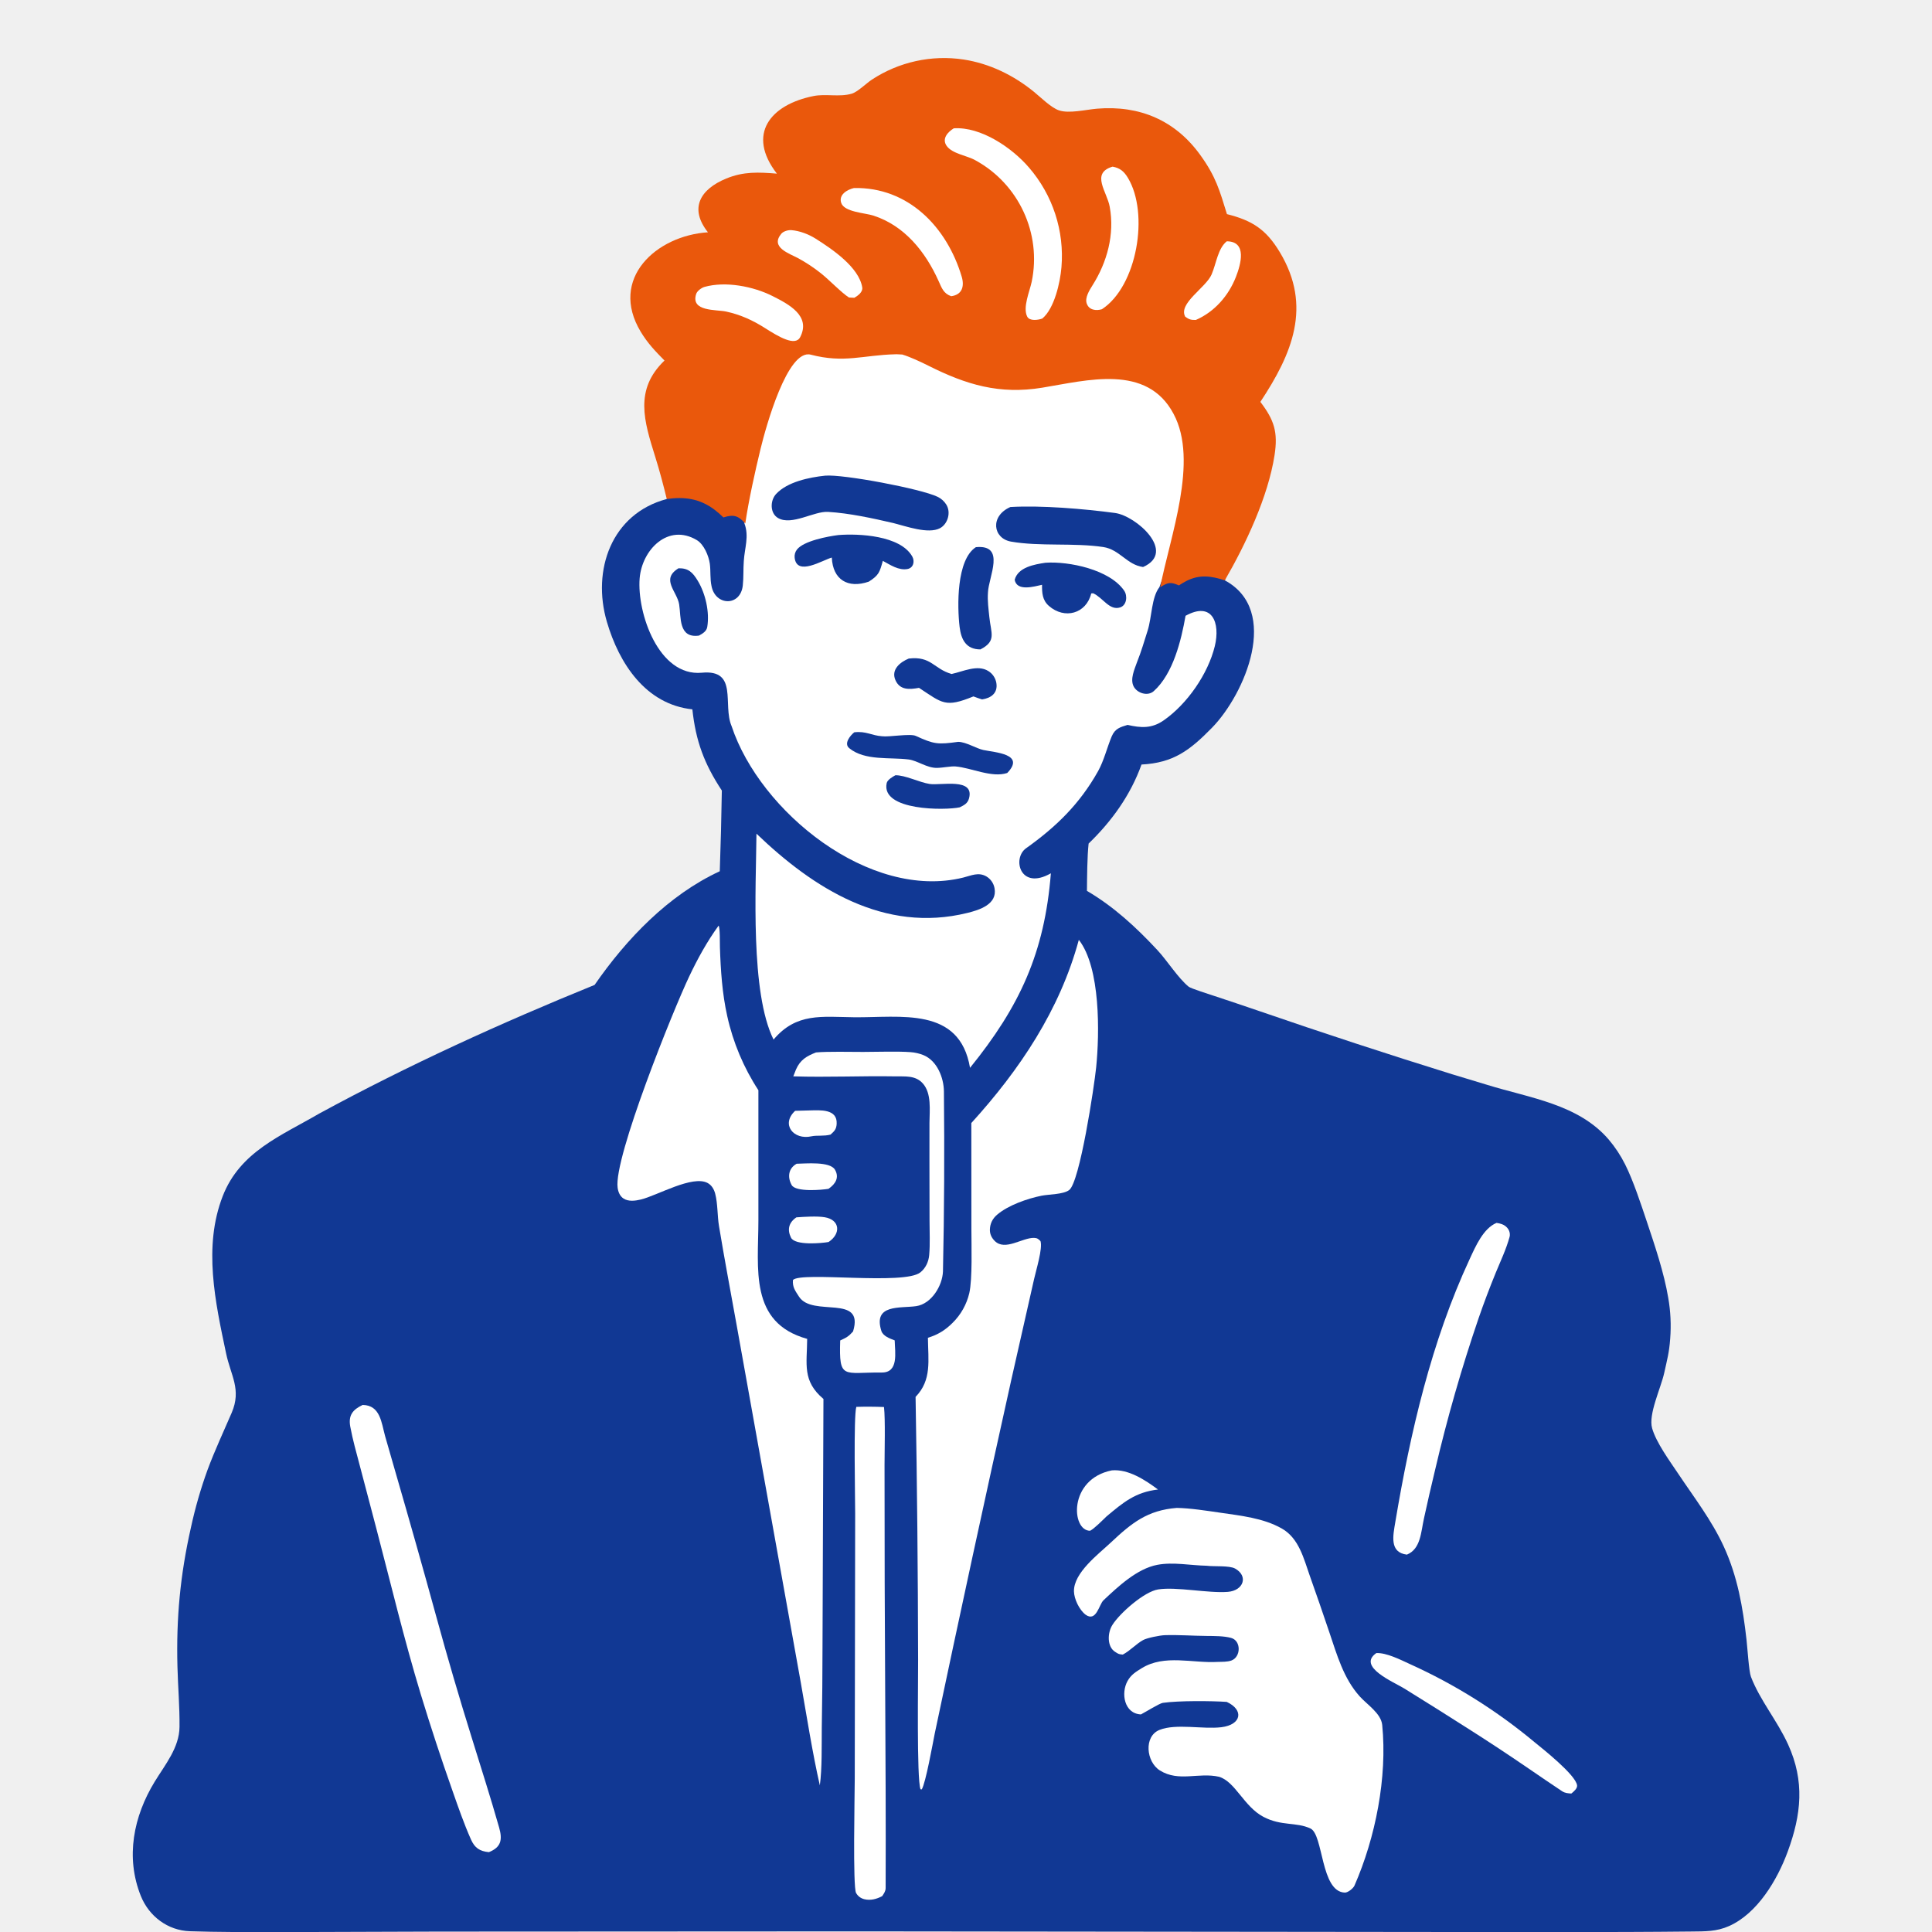
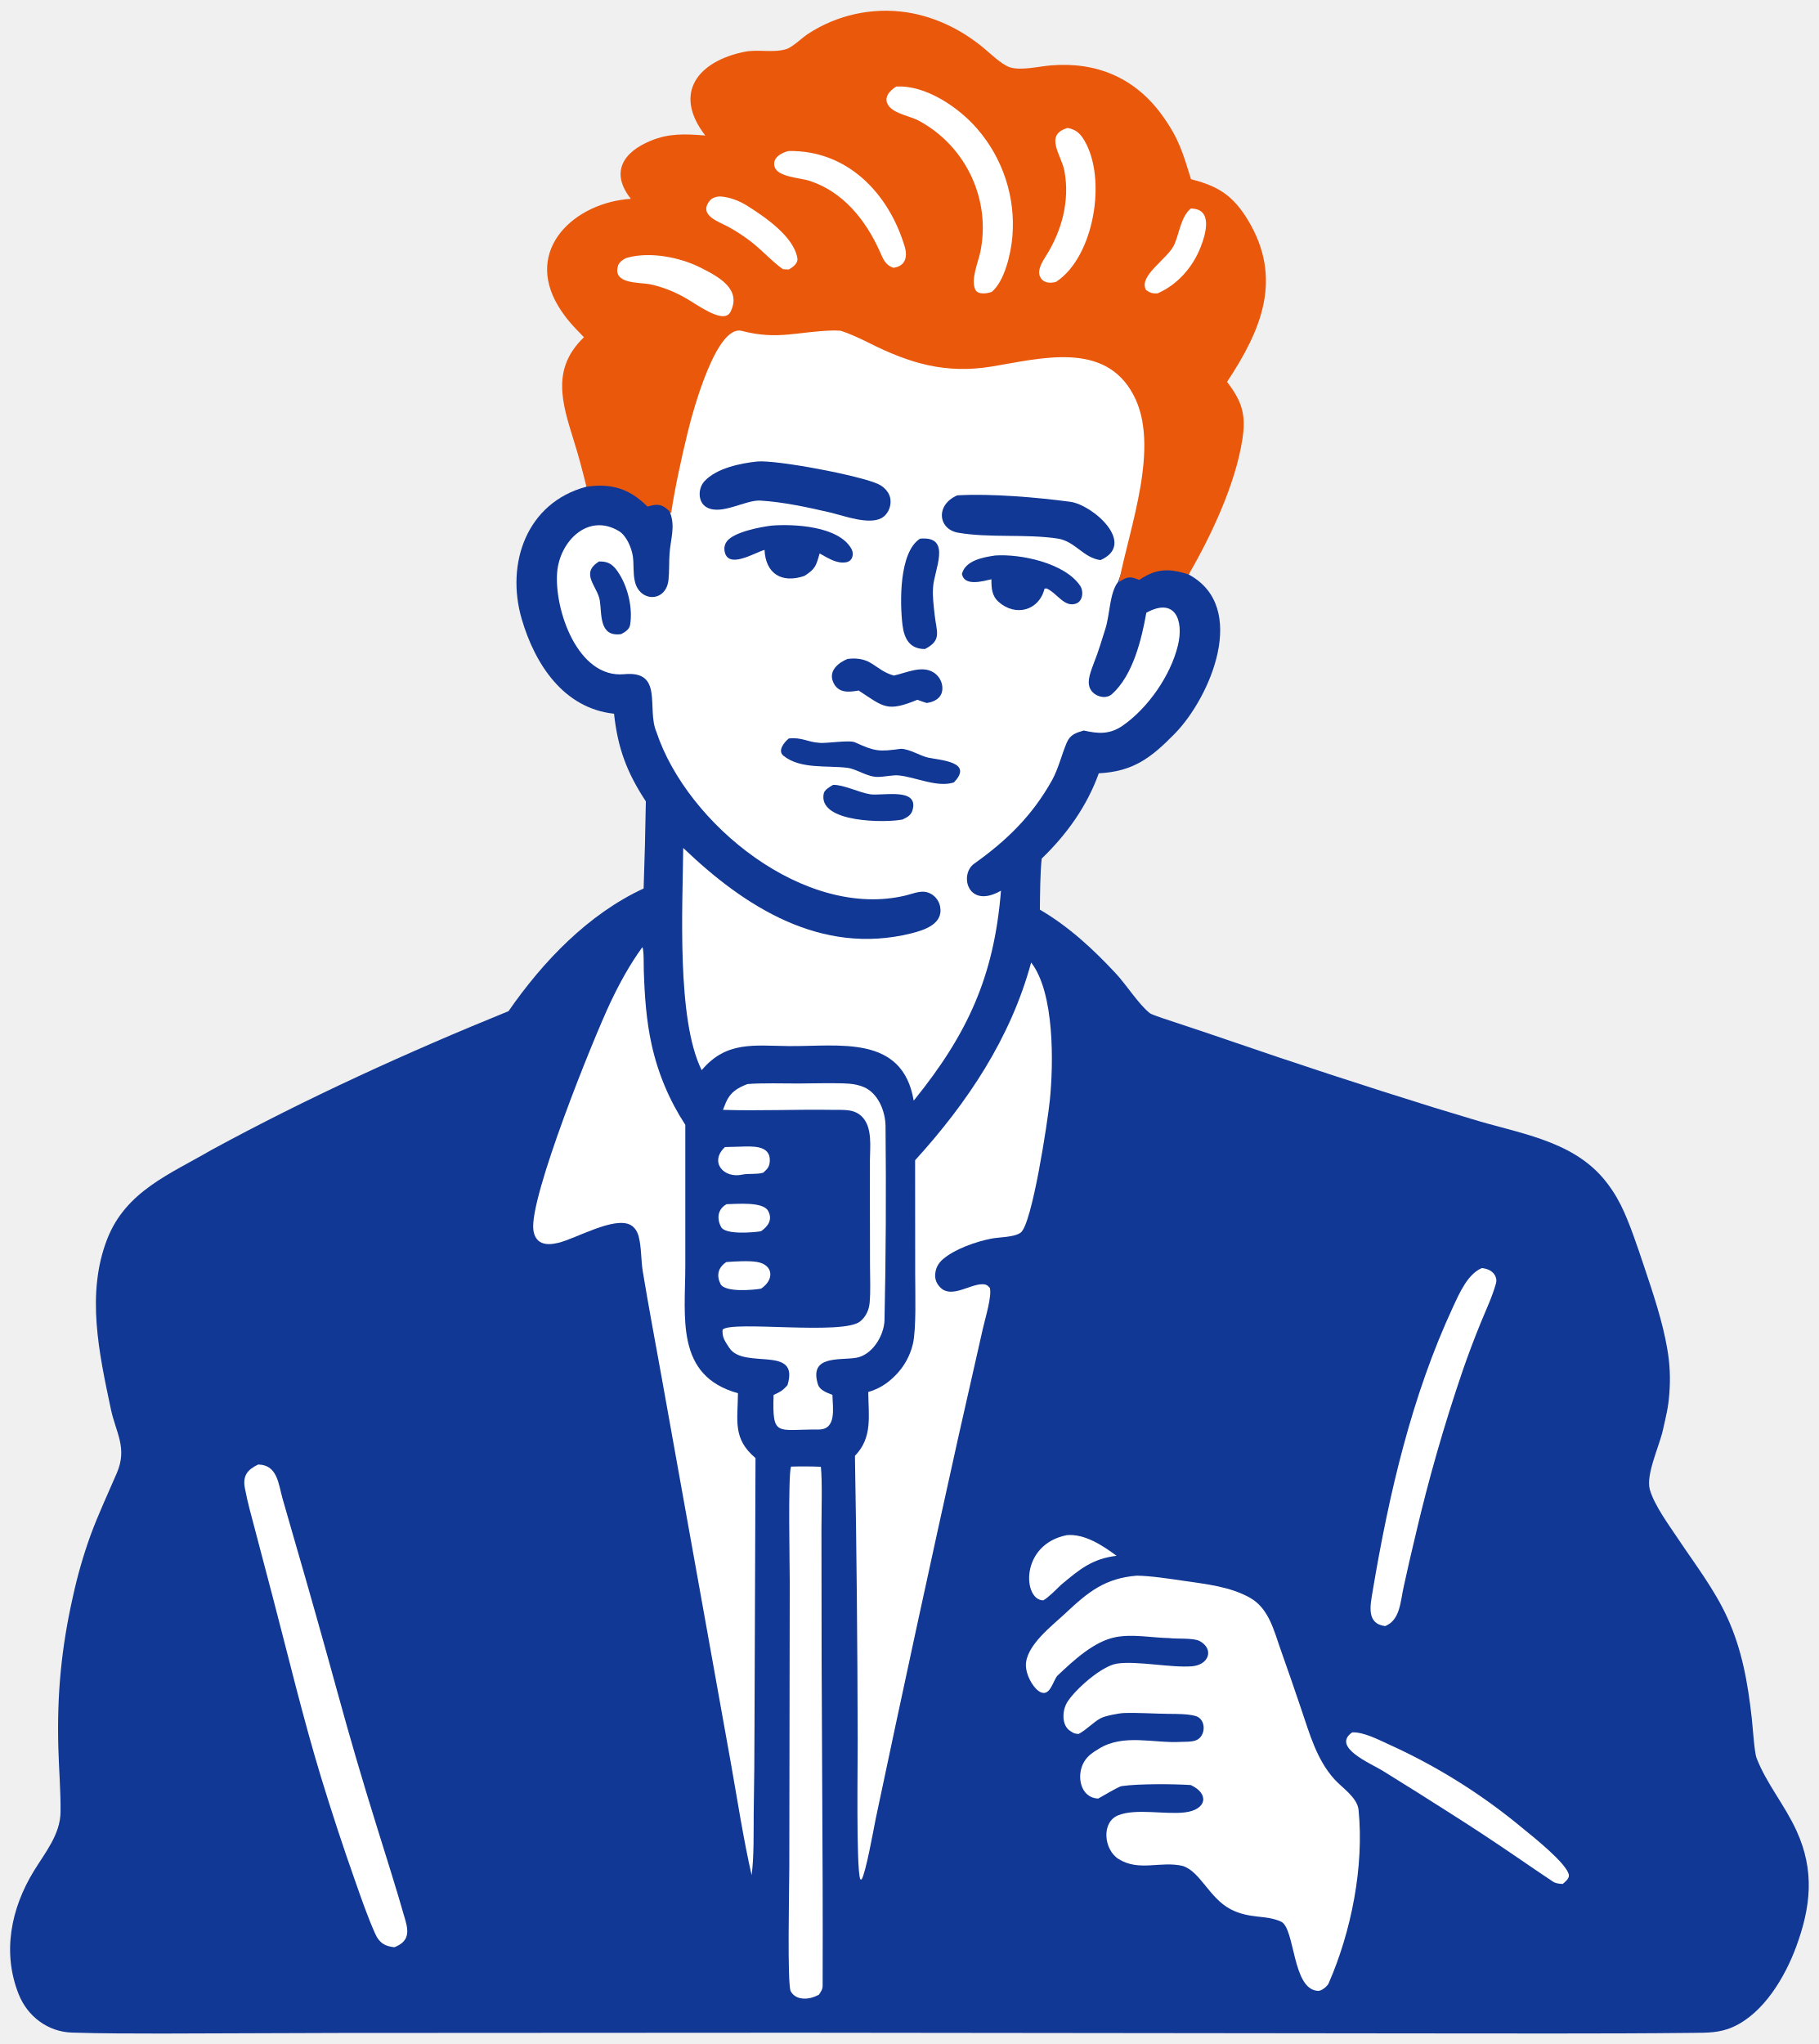
- <svg xmlns="http://www.w3.org/2000/svg" version="1.1" style="display: block;" viewBox="19.1 -6.2 787.4 787.4" width="500" height="500">
+ <svg xmlns="http://www.w3.org/2000/svg" version="1.1" style="display: block;" viewBox="69.4 13.6 686.9 771.4" width="445" height="500">
  <path fill="#113894" d="M518.28 230.33C541.1 242.61 526.41 276.75 513.05 290.4C504.09 299.56 497.34 304.73 484.33 305.39C479.88 317.82 472.21 328.49 462.77 337.6C462.18 343.04 462.15 351.34 462.09 356.88C473.05 363.31 482.19 371.76 490.83 381.05C494.81 385.33 499.26 392.46 503.58 395.96C504.46 396.67 512.37 399.17 514.09 399.74C520.15 401.74 526.2 403.77 532.24 405.84C558.33 414.83 584.55 423.42 610.9 431.61C615.72 433.1 620.57 434.5 625.38 435.99C642.56 441.3 662.35 443.8 674.72 458.2C677.38 461.33 679.64 464.77 681.47 468.44C684.75 474.97 687.92 484.66 690.27 491.66C693.56 501.47 697.3 512.55 699 522.73C699.97 528.23 700.23 533.82 699.8 539.38C699.38 545.16 698.56 547.89 697.35 553.4C695.99 559.53 690.82 570.26 692.43 575.89C694.12 581.79 699.6 589.22 703.01 594.33C709.52 604.09 716.71 613.37 721.63 624.08C727.26 636.35 729.4 648.8 730.9 662.05C731.27 665.26 731.87 674.97 732.71 677.18C736.39 686.8 743.38 694.95 747.86 704.79C754.67 719.76 753.27 733.3 747.69 748.45C743.48 759.9 735.41 773.58 723.83 778.76C718.67 781.07 713.97 780.94 708.41 781C673.3 781.38 638.13 781.16 603.02 781.19L370.52 780.94L197.64 781.03L130.58 781.25C119.24 781.22 107.87 781.26 96.53 780.89C87.49 780.59 79.84 774.82 76.5 766.52C70.16 750.72 73.51 734.07 82.17 719.9C86.4 713 92.18 706.05 92.26 697.61C92.35 689.47 91.63 681.22 91.42 673.06C90.9 653.28 92.55 635.67 96.91 616.38C98.64 608.38 100.91 600.49 103.71 592.79C106.6 584.99 110.22 577.28 113.52 569.6C117.61 560.07 113.15 554.44 111.25 545.4C106.84 524.49 101.84 501.92 109.88 481.27C116.91 463.2 133.55 456.76 149.21 447.64C185.29 428.01 223.35 410.68 261.43 395.21C274.41 376.46 291.54 358.55 312.45 348.88C312.84 337.92 313.12 326.96 313.29 315.99C306.09 305.06 302.66 295.8 301.28 282.9C282.27 280.87 271.44 264.26 266.45 247.26C260.24 226.16 268.31 203.15 290.85 197.18C289.45 191.44 526.83 215.56 518.28 230.33Z" />
  <path fill="#FFFFFF" d="M491.62 233.12C488.39 237.19 488.54 245.44 486.83 250.79C485.43 255.19 484.24 259.33 482.49 263.7C481.48 266.58 479.61 270.57 481.11 273.52C482.54 276.34 486.86 277.68 489.32 275.48C497.25 268.37 500.53 254.7 502.28 244.77C513.19 238.76 516.51 247.65 514.2 257.16C511.45 268.46 502.94 280.73 493.4 287.37C488.5 290.79 484.1 290.48 478.65 289.24C475.65 290.14 473.58 290.72 472.22 293.83C470.31 298.37 469.05 303.72 466.66 308.04C459.14 321.48 449.54 330.79 437.26 339.53C431.53 343.62 434.82 356.89 447.39 349.72C444.82 382.14 434.69 404.01 414.44 429C410.19 403.86 386.04 408.61 367.16 408.39C354.1 408.24 343.66 406.44 334.37 417.49C324.84 398.36 327.2 355.65 327.4 333.57C350.64 355.86 379.43 374.22 413.33 365.88C418.27 364.66 425.69 362.36 424.42 355.75C424.05 353.76 422.84 352.02 421.1 350.99C417.85 349.11 414.89 350.67 411.63 351.47C373.51 360.84 328.83 324.62 317.28 289.77C313.49 280.96 320.12 266.56 305.13 267.97C287.51 269.63 278.68 243.54 279.79 229.55C280.72 217.85 291.4 206.93 303.09 213.92C306.01 215.67 307.93 220.33 308.39 223.53C308.79 226.43 308.44 229.73 309.08 232.64C310.66 240.81 320.87 241.03 321.83 232.43C322.2 229.09 321.99 225.8 322.24 222.47C322.58 217.07 324.47 212.41 322.5 207.13C306.85 71.12 562.54 39.16 491.62 233.12Z" />
  <path fill="#EA580C" d="M335.73 64.57C323.28 48.45 333.07 36.46 350.67 32.94C355.61 31.95 361.23 33.43 366.13 32.01C368.59 31.34 372.09 27.8 374.41 26.27C385.43 19.02 398.75 16.09 411.79 18.05C422.42 19.69 432.16 24.44 440.48 31.21C443.21 33.43 447.46 37.67 450.66 38.77C454.75 40.19 461.78 38.46 466.22 38.09C483.56 36.66 498.12 42.83 508.34 57.05C514.62 65.78 516.14 71.29 519.15 81.07C529.49 83.66 535.13 87.32 540.72 96.62C553.95 118.65 545.72 138.02 532.77 157.59C538.4 164.98 540.01 169.9 538.55 179.32C535.91 196.28 526.83 215.56 518.28 230.33C512.8 228.55 508.02 227.81 502.57 230.61C501.54 231.14 500.55 231.73 499.59 232.39C496.12 230.89 495.12 231.14 491.96 233.12C495.88 212.63 507.75 181.71 497.38 162.45C486.51 141.96 462.13 148.83 443.83 151.81C426.41 154.65 412.93 150.61 397.51 142.86C394.47 141.34 390.09 139.27 386.83 138.29L384.65 138.18L383.97 138.19C370.79 138.52 363.21 141.92 349.53 138.35C340.05 135.87 331.25 167.76 329.08 176.7C326.84 185.9 324.24 197.65 322.85 207.13C319.86 203.9 318.13 203.38 313.93 204.68C312.78 203.54 311.56 202.48 310.27 201.51C304.33 197.03 298.07 196.14 290.85 197.18C289.45 191.44 287.9 185.56 286.13 179.93C281.62 165.49 277.51 152.64 289.92 140.74C286.08 136.83 283.11 133.77 280.24 129.03C267.2 107.41 286.5 89.84 307.63 88.47C299.83 78.65 304.54 70.9 315.07 66.57C322.18 63.64 328.28 63.97 335.73 64.57Z" />
  <path fill="#FFFFFF" d="M330.79 127.45C325.93 124.36 320.94 122.06 315.06 120.78C310.98 119.89 300.44 120.88 302.84 113.58C303.23 112.38 305.02 111.07 306.22 110.73C314.82 108.33 326.08 110.49 333.97 114.47C340.6 117.81 349.66 122.54 345.23 131.18C343.23 135.09 336.52 131.09 330.79 127.45Z" />
  <path fill="#FFFFFF" d="M365.1 115.05C361.92 113.01 357.09 107.86 353.53 105.07C350.7 102.83 347.69 100.84 344.52 99.1C340.76 97.07 332.91 94.65 337.51 89.08C338.4 88.03 340.31 87.49 341.68 87.6C344.98 87.87 348.61 89.22 351.59 91.11C358.17 95.28 369.17 102.67 370.51 110.92C370.82 112.82 368.78 114.3 367.28 115.16L365.1 115.05Z" />
  <path fill="#FFFFFF" d="M407.82 46.1C418.88 45.37 431.53 54.01 438.42 62.03C448.16 73.26 452.95 87.94 451.7 102.75C451.17 108.99 448.83 119.48 443.91 123.62C442.18 124.26 438.72 124.76 437.74 122.82C435.86 119.07 438.75 112.58 439.58 108.62C443.68 88.95 434.29 68.8 416.69 59.16C413.31 57.18 407.11 56.52 404.85 53.16C402.89 50.24 405.46 47.53 407.82 46.1Z" />
  <path fill="#FFFFFF" d="M367.15 70.43C389.19 70 404.97 86.18 411.06 106.59C412.22 110.51 411.21 113.94 406.76 114.52C403.65 113.43 402.92 111.2 401.66 108.4C396.34 96.53 387.85 85.83 375.1 81.68C371.62 80.55 363.18 80.25 361.94 76.49C360.84 73.16 364.3 71.1 367.15 70.43Z" />
  <path fill="#FFFFFF" d="M472.54 61.72C475.53 62.25 477.19 63.64 478.77 66.26C487.57 80.82 482.52 110.49 468.19 119.83C465.81 120.53 462.87 120.23 461.97 117.39C461.23 115.07 463.11 112.06 464.33 110.13C470.34 100.65 473.42 89.3 471.38 78.12C470.35 72.03 463.47 64.38 472.54 61.72Z" />
  <path fill="#FFFFFF" d="M519.08 92.14C527.53 92.2 524.75 101.67 522.81 106.65C519.82 114.33 514.05 120.92 506.47 124.2C504.5 124.25 503.69 123.98 502.16 122.89C499.16 117.5 510.6 111.03 512.89 105.67C514.86 101.05 515.44 95.08 519.08 92.14Z" />
  <path fill="#113894" d="M355.38 187.66C362.75 187.01 394.47 193.01 401.19 196.26C402.64 196.95 403.87 198.03 404.73 199.38C406.82 202.64 405.35 207.43 402.16 209.09C397.38 211.56 388.4 208.28 383.29 207C374.79 205.03 365.27 202.94 356.54 202.42C350.83 202.09 341.86 208.1 336.26 204.96C332.86 203.05 332.9 197.83 335.41 195.12C339.99 190.17 348.93 188.34 355.38 187.66Z" />
  <path fill="#113894" d="M430.88 200.44C443.51 199.7 461.01 201.19 473.53 202.87C482.12 204.01 498.77 218.79 484.97 224.89C478.4 224.01 475.42 217.76 468.76 216.75C456.87 214.95 442.77 216.59 431.13 214.53C423.75 213.22 422.5 204.13 430.88 200.44Z" />
  <path fill="#113894" d="M367.27 292.25C372.1 291.69 374.3 293.58 378.64 293.87C381.39 294.25 390.05 292.68 392.32 293.72C399.82 297.15 401.31 297.29 409.64 296.14C412.9 296.21 417 298.86 419.89 299.47C424.71 300.5 437.14 301.06 429.6 308.84C423.28 310.91 415.03 306.73 408.54 306.17C406.62 306.01 403.38 306.73 400.93 306.76C396.85 306.81 393.05 303.81 389.44 303.33C381.77 302.34 371.59 303.95 365.22 298.73C362.92 296.85 365.58 293.59 367.27 292.25Z" />
  <path fill="#113894" d="M360.82 211.86C369.06 211.21 386.01 211.98 390.9 220.6C391.97 222.48 391.45 225.22 388.98 225.7C385.39 226.39 381.93 224.02 378.91 222.38C377.58 227.04 377.34 228.2 373.17 230.86C364.66 233.77 358.52 230.08 358.11 221.04C354.28 222.09 343.9 228.73 342.97 221.17C342.82 219.95 343.16 218.72 343.92 217.75C346.7 214.23 356.54 212.39 360.82 211.86Z" />
  <path fill="#113894" d="M445.18 223.15C454.74 222.49 471.37 225.92 477.27 234.54C478.68 236.6 478.36 240.49 475.61 241.36C471.23 242.75 468.65 237.41 464.62 235.59L463.84 235.66C461.82 243.93 452.96 246.35 446.57 240.73C443.92 238.41 443.76 235.44 443.79 232.14C440.56 232.85 433.52 234.94 432.64 230.1C434.01 224.96 440.66 223.83 445.18 223.15Z" />
  <path fill="#113894" d="M389.47 262.2C398.68 261.12 399.59 266.38 406.92 268.49C411.52 267.52 417.48 264.5 421.9 267.29C423.65 268.37 424.85 270.16 425.18 272.19C425.82 276.28 423.01 278.32 419.34 278.85C418.29 278.56 416.89 278.01 415.83 277.63C404.33 282.33 403.21 280.41 393.65 274.14C389.84 274.82 385.88 275.18 384.04 270.99C382.13 266.65 386.06 263.6 389.47 262.2Z" />
  <path fill="#113894" d="M416.83 216.8C429.21 215.62 421.96 228.96 421.75 235.3C421.5 238.71 421.98 241.97 422.32 245.34C422.99 251.91 425.31 255.07 418.68 258.47C412.94 258.47 410.83 254.62 410.19 249.28C409.21 240.99 408.86 221.92 416.83 216.8Z" />
  <path fill="#113894" d="M384 309.77C387.86 309.63 393.85 312.68 397.99 313.31C402.6 314.01 416.39 310.64 414.02 319.22C413.44 321.28 412.05 321.93 410.25 322.83C404.33 324.12 378.09 324.27 380.47 312.98C380.76 311.62 382.83 310.42 384 309.77Z" />
  <path fill="#113894" d="M295.65 225.4C299.62 225.34 301.36 227 303.46 230.46C306.65 235.73 308.34 243.22 307.35 249.31C307.06 251.11 305.4 252.06 303.97 252.84C295.54 254.02 296.72 245.31 295.9 240.14C295.05 234.77 288.25 229.9 295.65 225.4Z" />
  <path fill="#FFFFFF" d="M498.69 608.36C504.14 608.44 511.1 609.54 516.42 610.31C524.89 611.55 533.99 612.49 541.5 616.75C548.53 620.73 550.48 629.13 552.91 636.01C555.62 643.63 558.26 651.27 560.84 658.93C563.97 668.15 566.64 677.85 573.29 685.21C576.26 688.51 581.96 692.1 582.43 696.83C584.55 718.16 579.7 742.7 571.13 762.28C570.58 763.5 568.41 765.17 567.21 765.14C557.3 764.85 558.52 741.51 553.18 739.01C547.39 736.3 541.31 738.12 534.01 734.26C526.05 730.07 522.6 719.96 515.94 717.94C507.56 716.03 499.59 720.17 491.85 715.38C486.19 711.87 485.19 701.43 491.66 698.84C498.4 696.14 509.34 698.65 516.87 697.74C525.11 696.73 526.16 690.69 519.06 687.42C512.76 686.99 499.46 686.89 493.02 687.81C491.65 688.01 485.98 691.55 484.1 692.52C477.28 692.22 475.85 683.88 478.65 678.88C480.08 676.33 482.03 675.16 484.42 673.68C493.74 667.93 505.11 671.73 515.41 671.12C517.17 671.06 519.3 671.16 520.98 670.55C524.89 669.1 525.01 662.45 520.81 661.33C517.84 660.54 514.03 660.57 510.9 660.54C505.21 660.5 499.46 660.04 493.77 660.23C491.88 660.3 486.63 661.31 485 662.21C482.11 663.8 479.73 666.55 476.71 668.13C475.28 668.03 474.93 667.93 473.7 667.1C470.17 665.04 470.42 659.13 472.54 655.94C475.52 651.25 485.4 642.48 491.12 641.58C498.49 640.41 511.58 643.2 519.48 642.58C525.93 642.07 527.95 636.13 522.48 633.08C520.12 631.76 513.7 632.33 510.9 631.93C504.38 631.81 497.28 630.33 490.8 631.55C482.51 633.12 474.8 640.4 468.83 646.01C467.01 647.72 465.94 655.01 461.54 651.88C459.01 649.96 456.86 645.52 456.8 642.37C456.66 634.77 466.77 627.23 471.81 622.49C480.38 614.42 486.78 609.31 498.69 608.36Z" />
  <path fill="#FFFFFF" d="M458.78 376.85C458.8 376.87 458.83 376.9 458.85 376.93C467.61 388.26 467.27 414.81 465.84 428.9C465.07 436.45 459.2 475.59 454.84 478.82C452.38 480.64 446.65 480.51 443.59 481.12C437.81 482.29 429.97 485 425.46 488.88C423.62 490.47 422.64 492.4 422.54 494.83C422.47 496.72 423.22 498.28 424.54 499.59C428.76 503.75 435.7 498.2 440.53 498.31C441.77 498.33 442.37 498.77 443.17 499.65C444.09 502.65 441.38 511.37 440.57 515.01L431.22 556.34C420.57 604.27 410.19 652.26 400.06 700.31C399.27 704.25 396.37 720.52 394.76 723.08L394.26 723.02C392.65 718.87 393.34 677.95 393.28 670.19C393.21 634.49 392.87 598.8 392.25 563.11C398.93 556.21 397.37 548.26 397.28 539.01C401.29 537.81 404.4 535.89 407.35 532.92C410.71 529.61 413.06 525.42 414.14 520.84C415.46 515.02 415 501.46 415 494.7L414.97 451.5C434.71 429.79 451.04 405.42 458.78 376.85Z" />
  <path fill="#FFFFFF" d="M311.97 371.05C312.6 371.93 312.46 378.34 312.51 379.86C312.81 389.23 313.44 398.75 315.49 407.91C317.86 418.67 322.17 428.91 328.19 438.13L328.19 491.3C328.18 510.76 324.34 532.91 348.07 539.47C347.99 549.86 346 556.6 354.7 563.95L354.32 664.66C354.31 675.79 354.21 686.93 354.02 698.06C353.95 705.26 354.17 714.51 353.23 721.44C350.24 708.4 347.8 692.72 345.44 679.39L319.37 534.11C316.94 520.6 314.38 507.08 312.14 493.54C311.42 489.21 311.67 484.46 310.57 480.25C310.1 478.5 309.17 476.86 307.54 475.96C301.38 472.57 286.93 481.08 280.24 482.68C278.02 483.21 275.24 483.59 273.21 482.26C271.72 481.28 271.05 479.57 270.82 477.87C269.12 465.76 293.59 405.19 299.99 391.76C303.43 384.51 307.25 377.55 311.97 371.05Z" />
  <path fill="#FFFFFF" d="M166.91 566.39C174.12 566.52 174.53 573.61 176.07 579.16L180.41 594.25C186.08 613.79 191.62 633.36 197 652.98C201.5 669.42 206.29 685.78 211.37 702.05C215.14 714.21 219.03 726.36 222.52 738.61C223.95 743.62 223.34 746.66 218.35 748.66C214.62 748.29 212.6 746.97 211.05 743.5C208.19 737.07 205.83 730.25 203.5 723.6C198.92 710.64 194.63 697.58 190.62 684.43C183.8 661.98 178.36 639.16 172.41 616.48L165.74 591.14C164.36 585.89 162.85 580.6 161.86 575.26C160.99 570.57 162.89 568.3 166.91 566.39Z" />
  <path fill="#FFFFFF" d="M368.1 567.18C371.86 567.07 375.62 567.09 379.38 567.24C379.96 572.54 379.6 584.98 379.6 590.83L379.66 639L380.05 723.73C380.07 736.85 380.12 750.14 380.05 763.28C380.04 764.58 379.35 765.53 378.63 766.59C376.4 767.78 373.86 768.46 371.34 767.83C369.88 767.46 368.73 766.59 368 765.29C366.63 762.86 367.45 725.49 367.46 718.72L367.63 610.64C367.64 604.74 366.93 570.92 368.1 567.18Z" />
  <path fill="#FFFFFF" d="M351.66 422.73C356.59 422.29 365.54 422.52 370.85 422.52C376.38 422.52 385.07 422.21 390.2 422.61C392.01 422.74 393.79 423.15 395.48 423.83C400.99 426.1 403.74 432.97 403.8 438.6C404.05 463.04 403.94 487.55 403.41 511.99C403.2 517.76 398.75 525.23 392.47 526.13C385.97 527.07 374.83 525.18 378.3 536.21C378.98 538.35 381.78 539.34 383.74 540.08C383.86 545.11 385.42 553.24 378.45 553.18C362.78 553.05 361 556.29 361.53 540.11C364.07 538.95 364.89 538.53 366.76 536.46C371.54 520.99 350.21 530.79 344.75 522.27C343.27 519.96 342 518.4 342.28 515.46C345.73 511.93 387.65 517.68 394.21 512.36C396.38 510.61 397.56 508.04 397.8 505.3C398.2 500.74 397.94 495.96 397.94 491.38L397.9 466.05L397.91 451.41C397.95 446.29 398.83 439.46 395.22 435.38C392.19 431.98 388.01 432.56 384.01 432.48C370.23 432.24 356.16 432.92 342.41 432.47C342.75 431.54 343.12 430.61 343.51 429.69C345.25 425.7 347.89 424.22 351.66 422.73Z" />
  <path fill="#FFFFFF" d="M629.02 492.2C629.76 492.29 630.49 492.46 631.19 492.71C633.37 493.48 634.97 495.69 634.31 498.02C632.94 502.96 630.65 507.8 628.69 512.55C626.2 518.64 623.87 524.8 621.72 531.02C614.77 551.37 608.83 572.06 603.95 593.01C602.38 599.52 600.88 606.05 599.46 612.58C598.2 618.24 598.15 625.09 592.49 627.4C585.28 626.53 586.85 619.62 587.77 614.11C593.89 577.63 602.45 540.54 618.11 506.87C620.49 501.73 623.63 494.44 629.02 492.2Z" />
  <path fill="#FFFFFF" d="M580.02 667.53C584.12 667.3 589.92 670.26 593.77 672.03C612.04 680.29 629.11 690.99 644.51 703.83C647.52 706.29 661.31 717.14 661.85 721.43C662.01 722.7 660.48 723.99 659.5 724.77C658.07 724.66 656.95 724.62 655.72 723.81C651.13 720.78 646.55 717.6 642 714.51C633.95 709 625.81 703.62 617.56 698.39C608.89 692.85 600.17 687.37 591.42 681.96C587.1 679.3 572.06 673.07 580.02 667.53Z" />
  <path fill="#FFFFFF" d="M472.23 593.06C478.98 592.45 485.86 597 491.04 600.86C481.79 601.95 476.9 606.12 470.09 611.81C468.51 613.32 465.1 616.81 463.38 617.67C455.72 617.72 454.38 596.65 472.23 593.06Z" />
  <path fill="#FFFFFF" d="M343.68 489.94C346.91 489.7 352.1 489.38 355.18 489.89C361.46 490.91 361.92 496.59 356.79 499.99C354.06 500.48 343.11 501.53 341.47 498.2C339.87 494.94 340.56 492.03 343.68 489.94Z" />
  <path fill="#FFFFFF" d="M343.78 468.09C347.34 468.04 357.37 467.05 359.39 470.51C361.27 473.74 359.58 476.36 356.77 478.31C354.01 478.78 343.36 479.71 341.74 476.76C340.01 473.62 340.33 470.01 343.78 468.09Z" />
  <path fill="#FFFFFF" d="M343.17 446.52L349.12 446.36C353.3 446.27 360.42 445.65 360.09 451.82C359.97 454.01 359.17 454.81 357.59 456.21C354.95 456.94 351.94 456.43 349.81 456.91C342.56 458.54 337.2 452.06 343.17 446.52Z" />
</svg>
